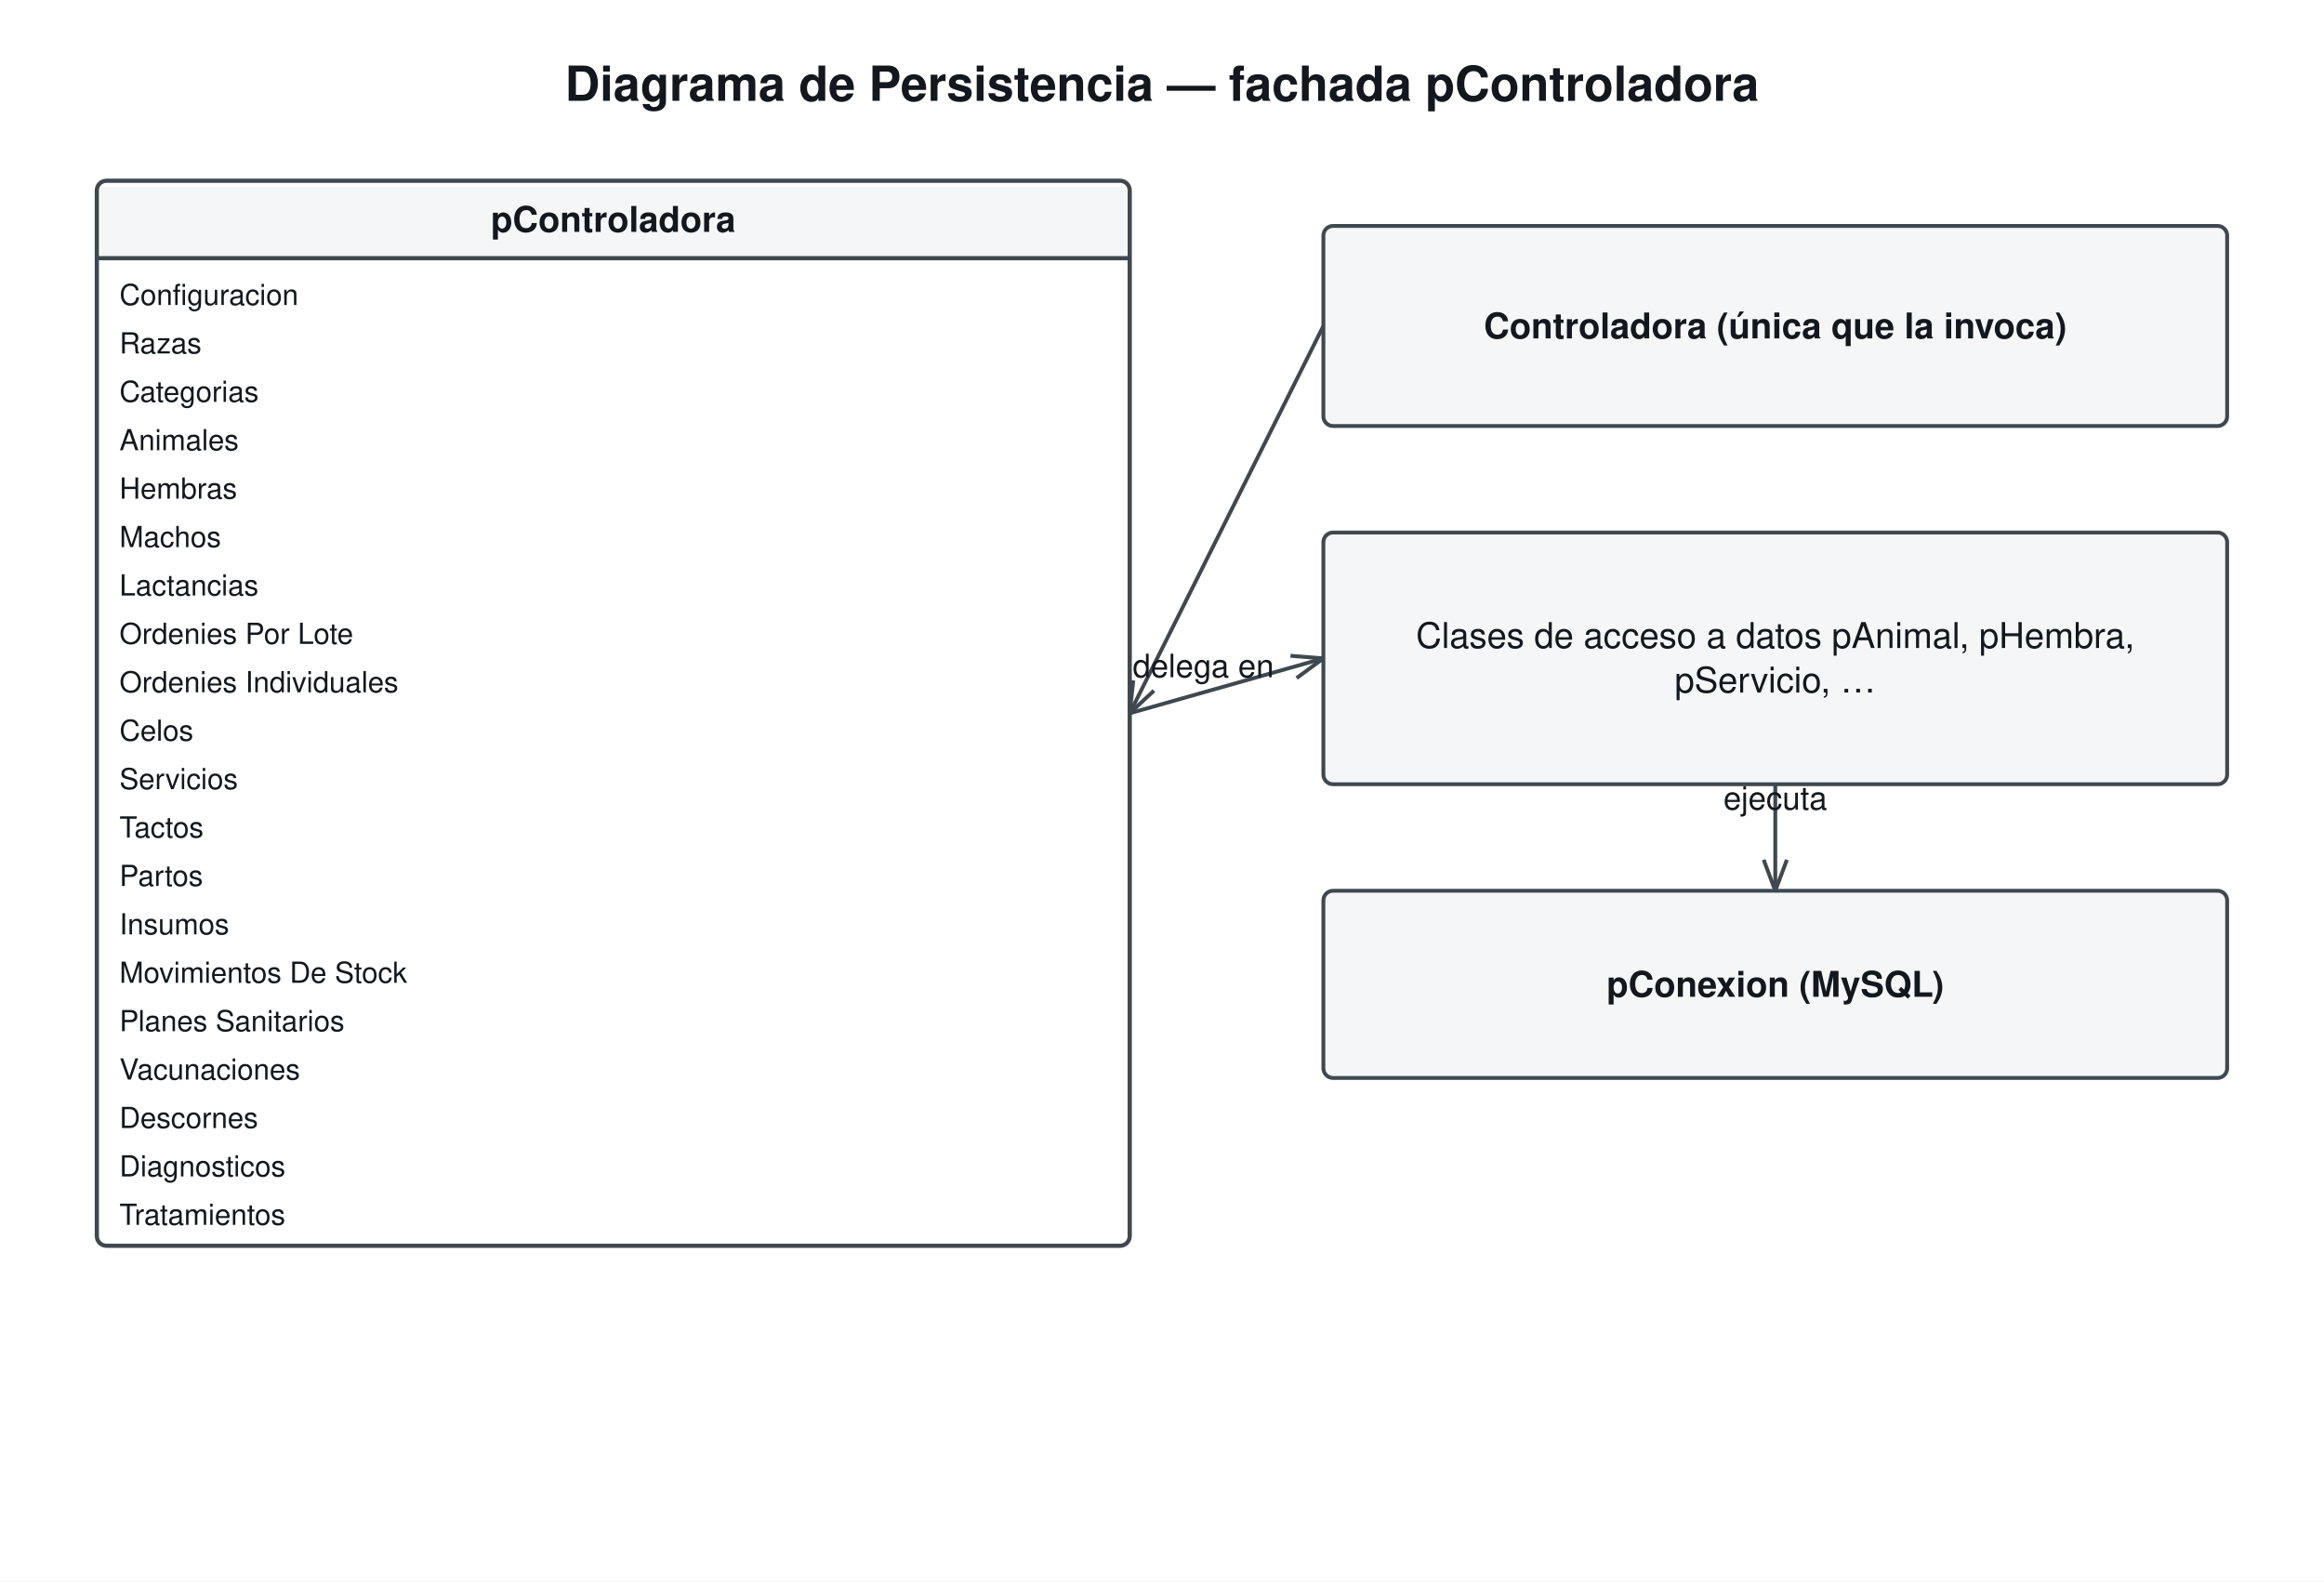
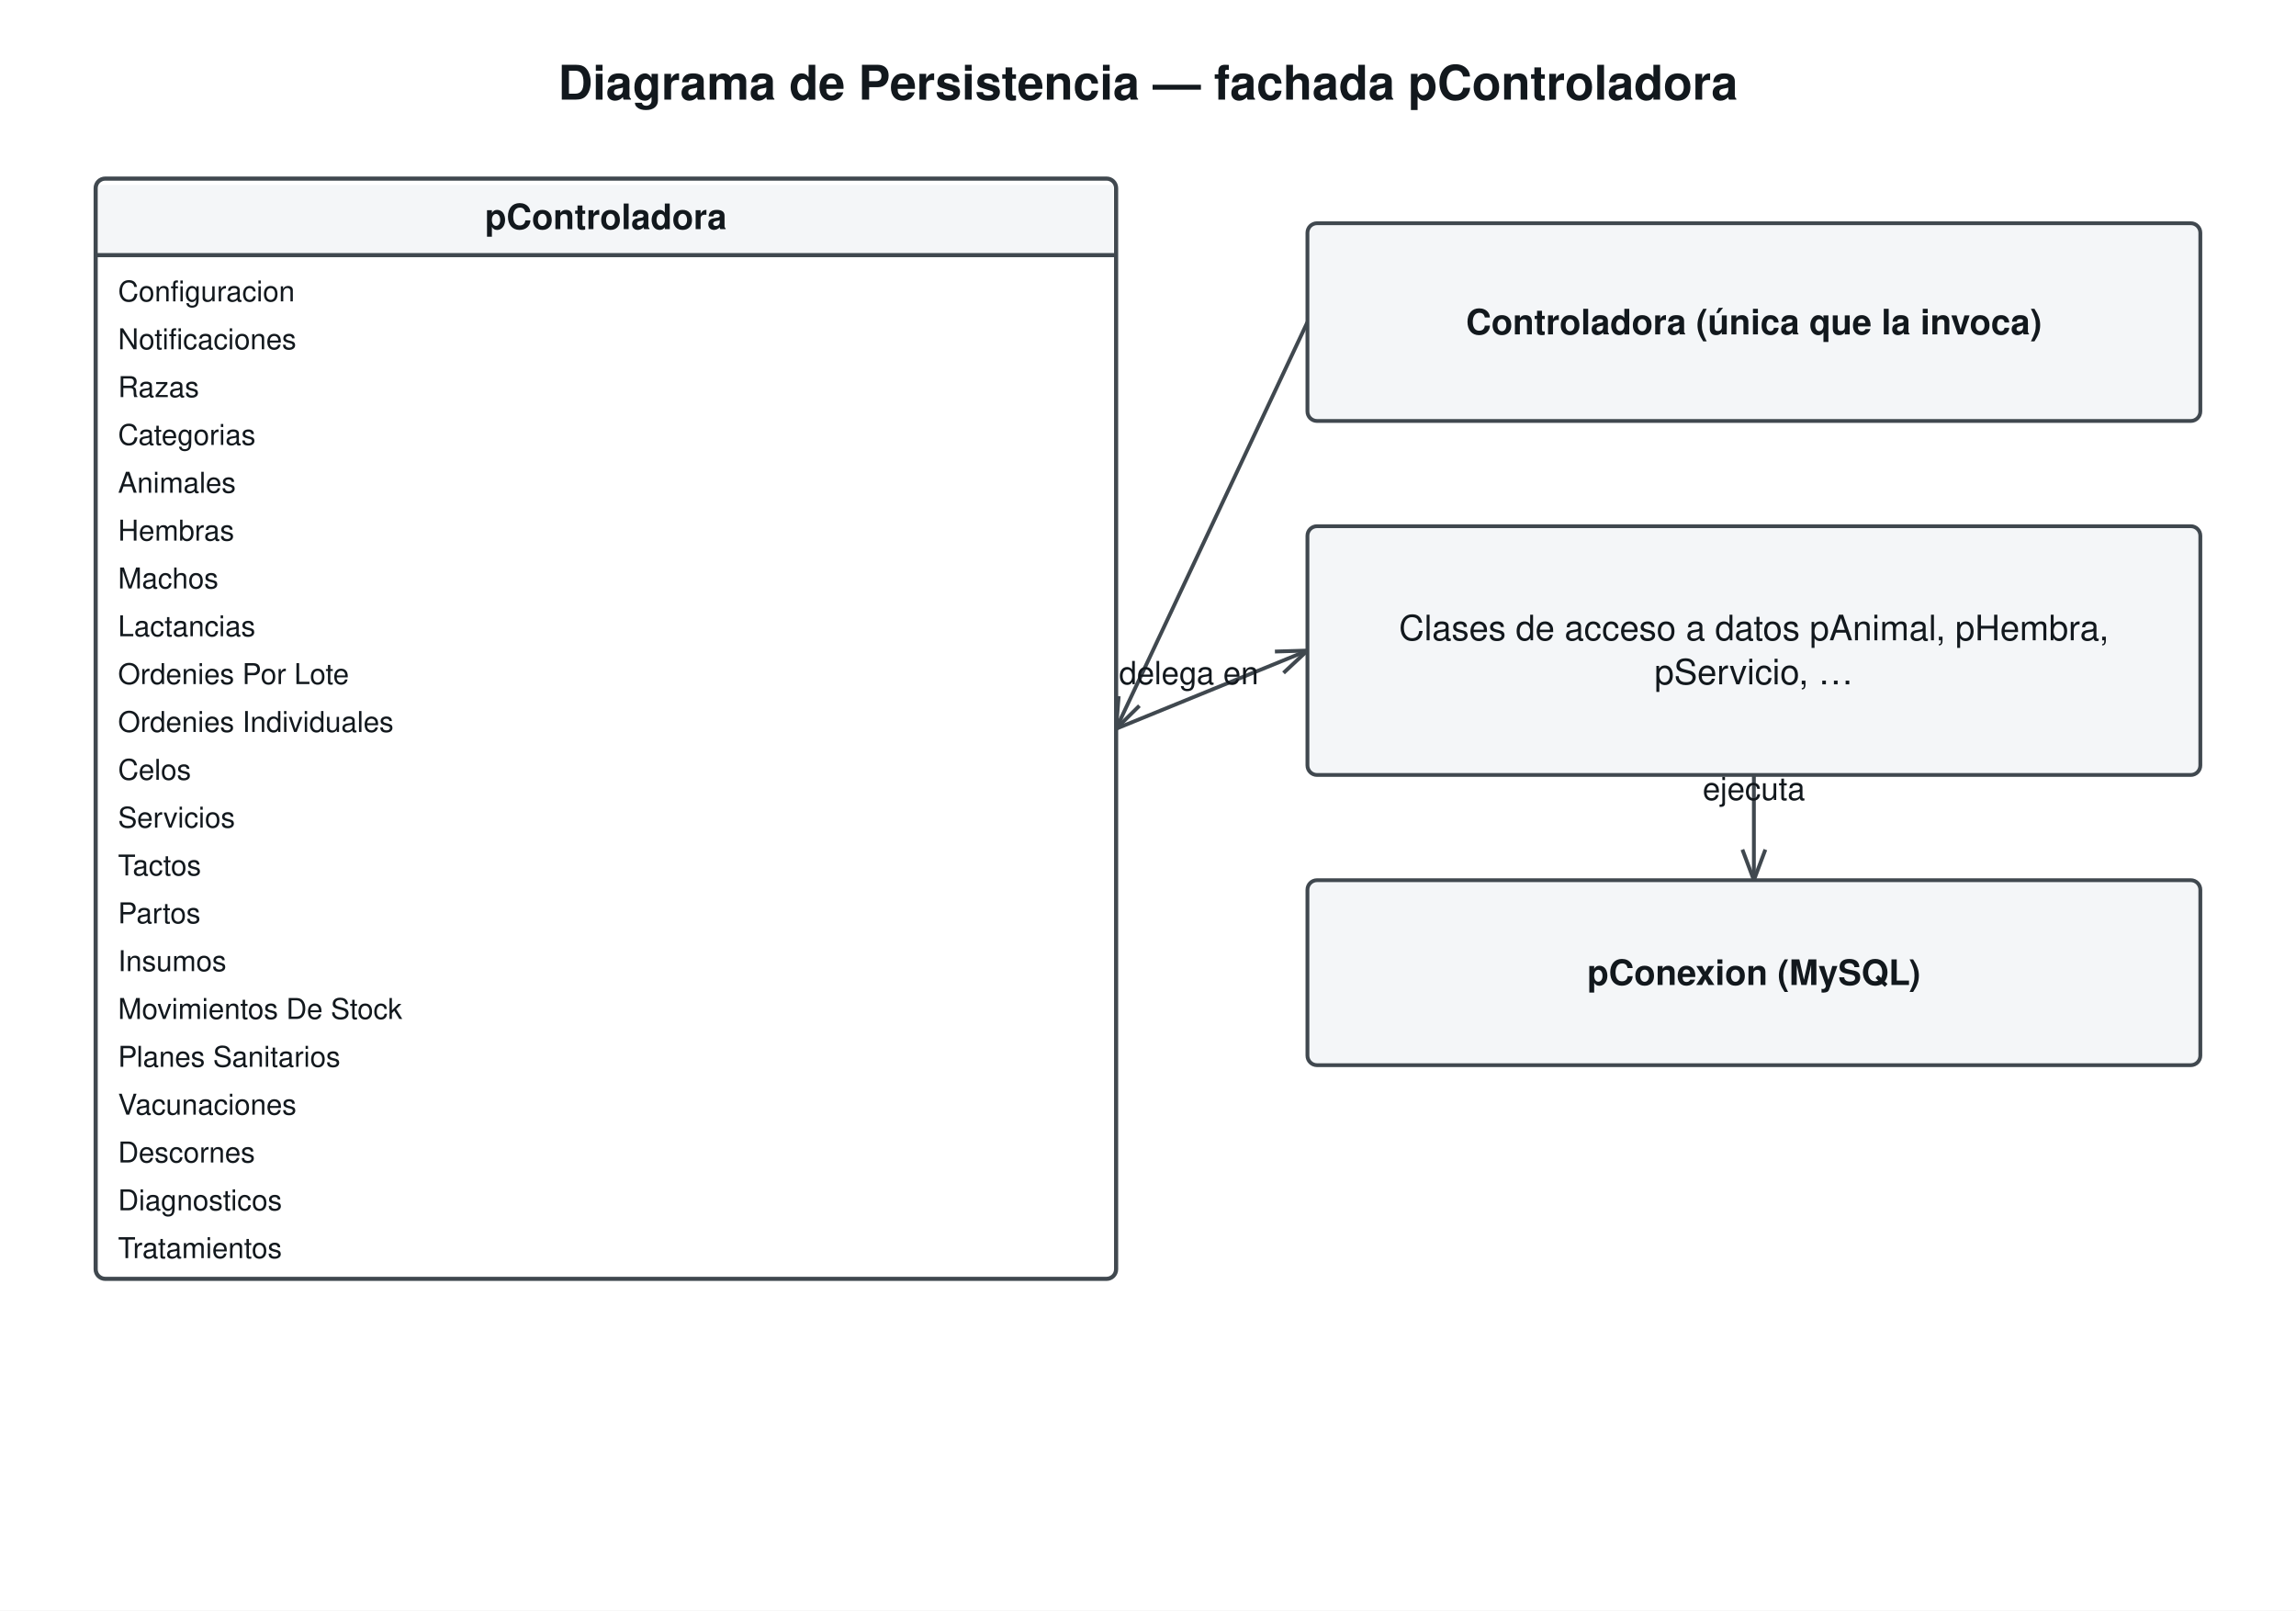
- <svg xmlns="http://www.w3.org/2000/svg" width="720" height="490" viewBox="0 0 720 490">
+ <svg xmlns="http://www.w3.org/2000/svg" width="720" height="505" viewBox="0 0 720 505">
  <rect width="100%" height="100%" fill="#ffffff" />
  <text x="360.0" y="26.0" font-family="Helvetica, Arial, sans-serif" font-size="15" font-weight="600" fill="#12181d" text-anchor="middle" dominant-baseline="middle">Diagrama de Persistencia — fachada pControladora</text>
-   <line x1="410.0" y1="101.0" x2="350.0" y2="221.0" stroke="#40484f" stroke-width="1.2" />
-   <path d="M 351.1 210.8 L 350.0 221.0 L 357.5 214.0" fill="none" stroke="#40484f" stroke-width="1.2" />
-   <line x1="350.0" y1="221.0" x2="410.0" y2="204.0" stroke="#40484f" stroke-width="1.2" />
-   <path d="M 401.7 210.1 L 410.0 204.0 L 399.8 203.2" fill="none" stroke="#40484f" stroke-width="1.2" />
-   <text x="372.8" y="206.5" font-family="Helvetica, Arial, sans-serif" font-size="10" fill="#12181d" text-anchor="middle" dominant-baseline="middle">delega en</text>
+   <line x1="410.0" y1="101.0" x2="350.0" y2="228.5" stroke="#40484f" stroke-width="1.2" />
+   <path d="M 350.8 218.3 L 350.0 228.5 L 357.3 221.3" fill="none" stroke="#40484f" stroke-width="1.2" />
+   <line x1="350.0" y1="228.5" x2="410.0" y2="204.0" stroke="#40484f" stroke-width="1.2" />
+   <path d="M 402.5 211.0 L 410.0 204.0 L 399.8 204.3" fill="none" stroke="#40484f" stroke-width="1.2" />
+   <text x="372.8" y="211.2" font-family="Helvetica, Arial, sans-serif" font-size="10" fill="#12181d" text-anchor="middle" dominant-baseline="middle">delega en</text>
  <line x1="550.0" y1="243.0" x2="550.0" y2="276.0" stroke="#40484f" stroke-width="1.2" />
  <path d="M 546.4 266.4 L 550.0 276.0 L 553.6 266.4" fill="none" stroke="#40484f" stroke-width="1.2" />
  <text x="550.0" y="247.5" font-family="Helvetica, Arial, sans-serif" font-size="10" fill="#12181d" text-anchor="middle" dominant-baseline="middle">ejecuta</text>
-   <rect x="30.0" y="56.0" width="320.0" height="330.0" rx="3" fill="#ffffff" stroke="#40484f" stroke-width="1.3" />
+   <rect x="30.0" y="56.0" width="320.0" height="345.0" rx="3" fill="#ffffff" stroke="#40484f" stroke-width="1.3" />
  <path d="M 31.0 80.0 h 318.0 v -22.0 h -318.0 Z" fill="#f4f6f8" />
  <line x1="30.0" y1="80.0" x2="350.0" y2="80.0" stroke="#40484f" stroke-width="1.3" />
  <text x="190.0" y="68.0" font-family="Helvetica, Arial, sans-serif" font-size="11" font-weight="600" fill="#12181d" text-anchor="middle" dominant-baseline="middle">pControladora</text>
  <text x="37.0" y="91.5" font-family="Helvetica, Arial, sans-serif" font-size="9" fill="#12181d" text-anchor="start" dominant-baseline="middle">Configuracion</text>
-   <text x="37.0" y="106.5" font-family="Helvetica, Arial, sans-serif" font-size="9" fill="#12181d" text-anchor="start" dominant-baseline="middle">Razas</text>
-   <text x="37.0" y="121.5" font-family="Helvetica, Arial, sans-serif" font-size="9" fill="#12181d" text-anchor="start" dominant-baseline="middle">Categorias</text>
-   <text x="37.0" y="136.5" font-family="Helvetica, Arial, sans-serif" font-size="9" fill="#12181d" text-anchor="start" dominant-baseline="middle">Animales</text>
-   <text x="37.0" y="151.5" font-family="Helvetica, Arial, sans-serif" font-size="9" fill="#12181d" text-anchor="start" dominant-baseline="middle">Hembras</text>
-   <text x="37.0" y="166.5" font-family="Helvetica, Arial, sans-serif" font-size="9" fill="#12181d" text-anchor="start" dominant-baseline="middle">Machos</text>
-   <text x="37.0" y="181.5" font-family="Helvetica, Arial, sans-serif" font-size="9" fill="#12181d" text-anchor="start" dominant-baseline="middle">Lactancias</text>
-   <text x="37.0" y="196.5" font-family="Helvetica, Arial, sans-serif" font-size="9" fill="#12181d" text-anchor="start" dominant-baseline="middle">Ordenies Por Lote</text>
-   <text x="37.0" y="211.5" font-family="Helvetica, Arial, sans-serif" font-size="9" fill="#12181d" text-anchor="start" dominant-baseline="middle">Ordenies Individuales</text>
-   <text x="37.0" y="226.5" font-family="Helvetica, Arial, sans-serif" font-size="9" fill="#12181d" text-anchor="start" dominant-baseline="middle">Celos</text>
-   <text x="37.0" y="241.5" font-family="Helvetica, Arial, sans-serif" font-size="9" fill="#12181d" text-anchor="start" dominant-baseline="middle">Servicios</text>
-   <text x="37.0" y="256.5" font-family="Helvetica, Arial, sans-serif" font-size="9" fill="#12181d" text-anchor="start" dominant-baseline="middle">Tactos</text>
-   <text x="37.0" y="271.5" font-family="Helvetica, Arial, sans-serif" font-size="9" fill="#12181d" text-anchor="start" dominant-baseline="middle">Partos</text>
-   <text x="37.0" y="286.5" font-family="Helvetica, Arial, sans-serif" font-size="9" fill="#12181d" text-anchor="start" dominant-baseline="middle">Insumos</text>
-   <text x="37.0" y="301.5" font-family="Helvetica, Arial, sans-serif" font-size="9" fill="#12181d" text-anchor="start" dominant-baseline="middle">Movimientos De Stock</text>
-   <text x="37.0" y="316.5" font-family="Helvetica, Arial, sans-serif" font-size="9" fill="#12181d" text-anchor="start" dominant-baseline="middle">Planes Sanitarios</text>
-   <text x="37.0" y="331.5" font-family="Helvetica, Arial, sans-serif" font-size="9" fill="#12181d" text-anchor="start" dominant-baseline="middle">Vacunaciones</text>
-   <text x="37.0" y="346.5" font-family="Helvetica, Arial, sans-serif" font-size="9" fill="#12181d" text-anchor="start" dominant-baseline="middle">Descornes</text>
-   <text x="37.0" y="361.5" font-family="Helvetica, Arial, sans-serif" font-size="9" fill="#12181d" text-anchor="start" dominant-baseline="middle">Diagnosticos</text>
-   <text x="37.0" y="376.5" font-family="Helvetica, Arial, sans-serif" font-size="9" fill="#12181d" text-anchor="start" dominant-baseline="middle">Tratamientos</text>
+   <text x="37.0" y="106.5" font-family="Helvetica, Arial, sans-serif" font-size="9" fill="#12181d" text-anchor="start" dominant-baseline="middle">Notificaciones</text>
+   <text x="37.0" y="121.5" font-family="Helvetica, Arial, sans-serif" font-size="9" fill="#12181d" text-anchor="start" dominant-baseline="middle">Razas</text>
+   <text x="37.0" y="136.5" font-family="Helvetica, Arial, sans-serif" font-size="9" fill="#12181d" text-anchor="start" dominant-baseline="middle">Categorias</text>
+   <text x="37.0" y="151.5" font-family="Helvetica, Arial, sans-serif" font-size="9" fill="#12181d" text-anchor="start" dominant-baseline="middle">Animales</text>
+   <text x="37.0" y="166.5" font-family="Helvetica, Arial, sans-serif" font-size="9" fill="#12181d" text-anchor="start" dominant-baseline="middle">Hembras</text>
+   <text x="37.0" y="181.5" font-family="Helvetica, Arial, sans-serif" font-size="9" fill="#12181d" text-anchor="start" dominant-baseline="middle">Machos</text>
+   <text x="37.0" y="196.5" font-family="Helvetica, Arial, sans-serif" font-size="9" fill="#12181d" text-anchor="start" dominant-baseline="middle">Lactancias</text>
+   <text x="37.0" y="211.5" font-family="Helvetica, Arial, sans-serif" font-size="9" fill="#12181d" text-anchor="start" dominant-baseline="middle">Ordenies Por Lote</text>
+   <text x="37.0" y="226.5" font-family="Helvetica, Arial, sans-serif" font-size="9" fill="#12181d" text-anchor="start" dominant-baseline="middle">Ordenies Individuales</text>
+   <text x="37.0" y="241.5" font-family="Helvetica, Arial, sans-serif" font-size="9" fill="#12181d" text-anchor="start" dominant-baseline="middle">Celos</text>
+   <text x="37.0" y="256.5" font-family="Helvetica, Arial, sans-serif" font-size="9" fill="#12181d" text-anchor="start" dominant-baseline="middle">Servicios</text>
+   <text x="37.0" y="271.5" font-family="Helvetica, Arial, sans-serif" font-size="9" fill="#12181d" text-anchor="start" dominant-baseline="middle">Tactos</text>
+   <text x="37.0" y="286.5" font-family="Helvetica, Arial, sans-serif" font-size="9" fill="#12181d" text-anchor="start" dominant-baseline="middle">Partos</text>
+   <text x="37.0" y="301.5" font-family="Helvetica, Arial, sans-serif" font-size="9" fill="#12181d" text-anchor="start" dominant-baseline="middle">Insumos</text>
+   <text x="37.0" y="316.5" font-family="Helvetica, Arial, sans-serif" font-size="9" fill="#12181d" text-anchor="start" dominant-baseline="middle">Movimientos De Stock</text>
+   <text x="37.0" y="331.5" font-family="Helvetica, Arial, sans-serif" font-size="9" fill="#12181d" text-anchor="start" dominant-baseline="middle">Planes Sanitarios</text>
+   <text x="37.0" y="346.5" font-family="Helvetica, Arial, sans-serif" font-size="9" fill="#12181d" text-anchor="start" dominant-baseline="middle">Vacunaciones</text>
+   <text x="37.0" y="361.5" font-family="Helvetica, Arial, sans-serif" font-size="9" fill="#12181d" text-anchor="start" dominant-baseline="middle">Descornes</text>
+   <text x="37.0" y="376.5" font-family="Helvetica, Arial, sans-serif" font-size="9" fill="#12181d" text-anchor="start" dominant-baseline="middle">Diagnosticos</text>
+   <text x="37.0" y="391.5" font-family="Helvetica, Arial, sans-serif" font-size="9" fill="#12181d" text-anchor="start" dominant-baseline="middle">Tratamientos</text>
  <rect x="410.0" y="70.0" width="280.0" height="62.0" rx="3" fill="#f4f6f8" stroke="#40484f" stroke-width="1.2" />
  <text x="550.0" y="101.0" font-family="Helvetica, Arial, sans-serif" font-size="11" font-weight="600" fill="#12181d" text-anchor="middle" dominant-baseline="middle">Controladora (única que la invoca)</text>
  <rect x="410.0" y="165.0" width="280.0" height="78.0" rx="3" fill="#f4f6f8" stroke="#40484f" stroke-width="1.2" />
  <text x="550.0" y="197.1" font-family="Helvetica, Arial, sans-serif" font-size="11" fill="#12181d" text-anchor="middle" dominant-baseline="middle">Clases de acceso a datos pAnimal, pHembra,</text>
  <text x="550.0" y="210.9" font-family="Helvetica, Arial, sans-serif" font-size="11" fill="#12181d" text-anchor="middle" dominant-baseline="middle">pServicio, …</text>
  <rect x="410.0" y="276.0" width="280.0" height="58.0" rx="3" fill="#f4f6f8" stroke="#40484f" stroke-width="1.2" />
  <text x="550.0" y="305.0" font-family="Helvetica, Arial, sans-serif" font-size="11" font-weight="600" fill="#12181d" text-anchor="middle" dominant-baseline="middle">pConexion (MySQL)</text>
</svg>
